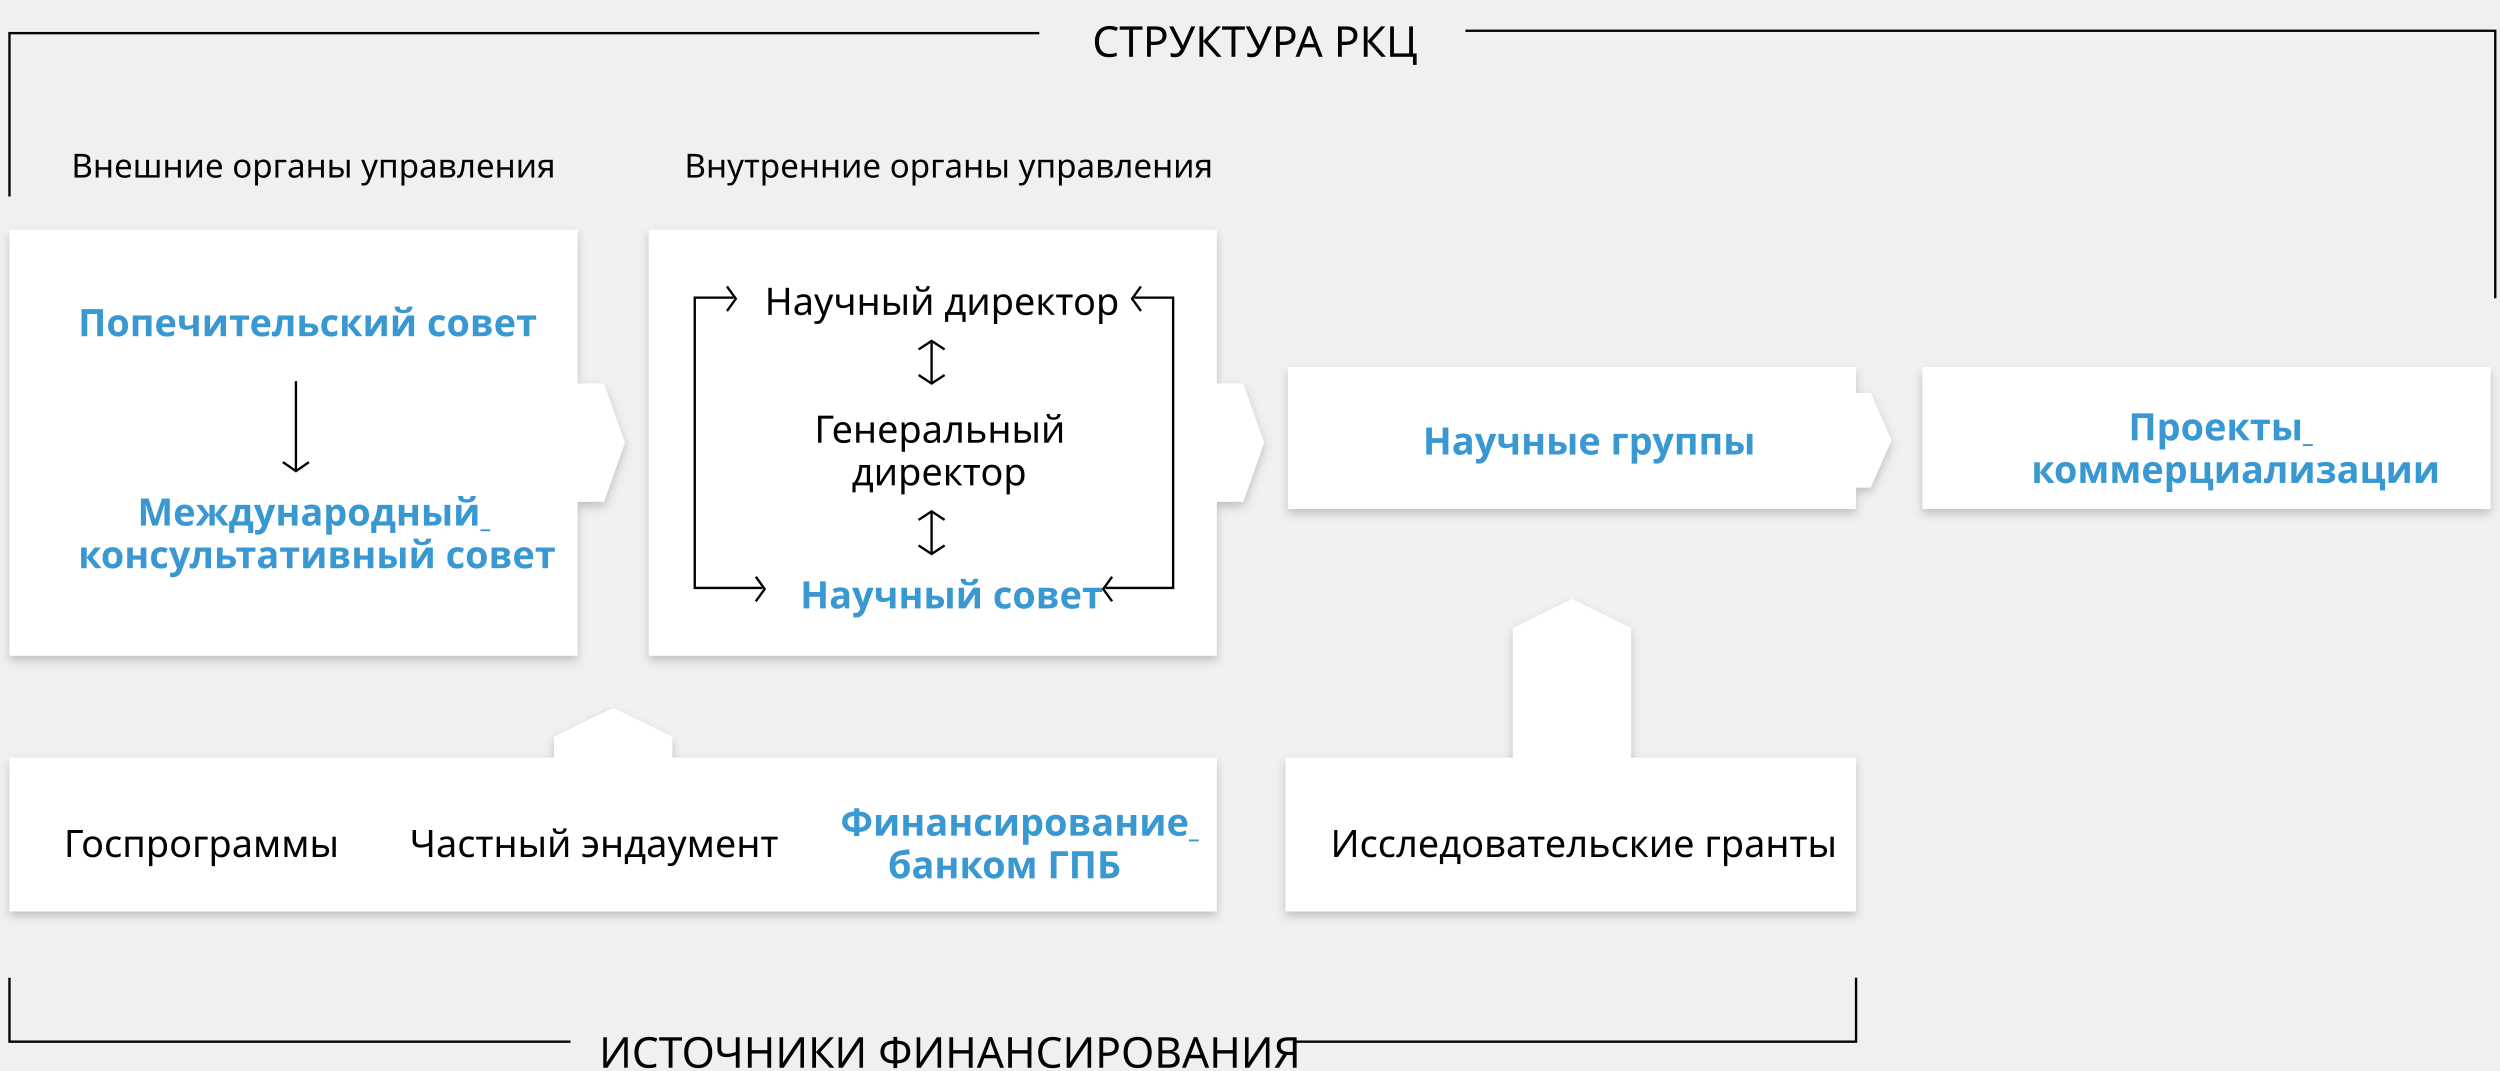
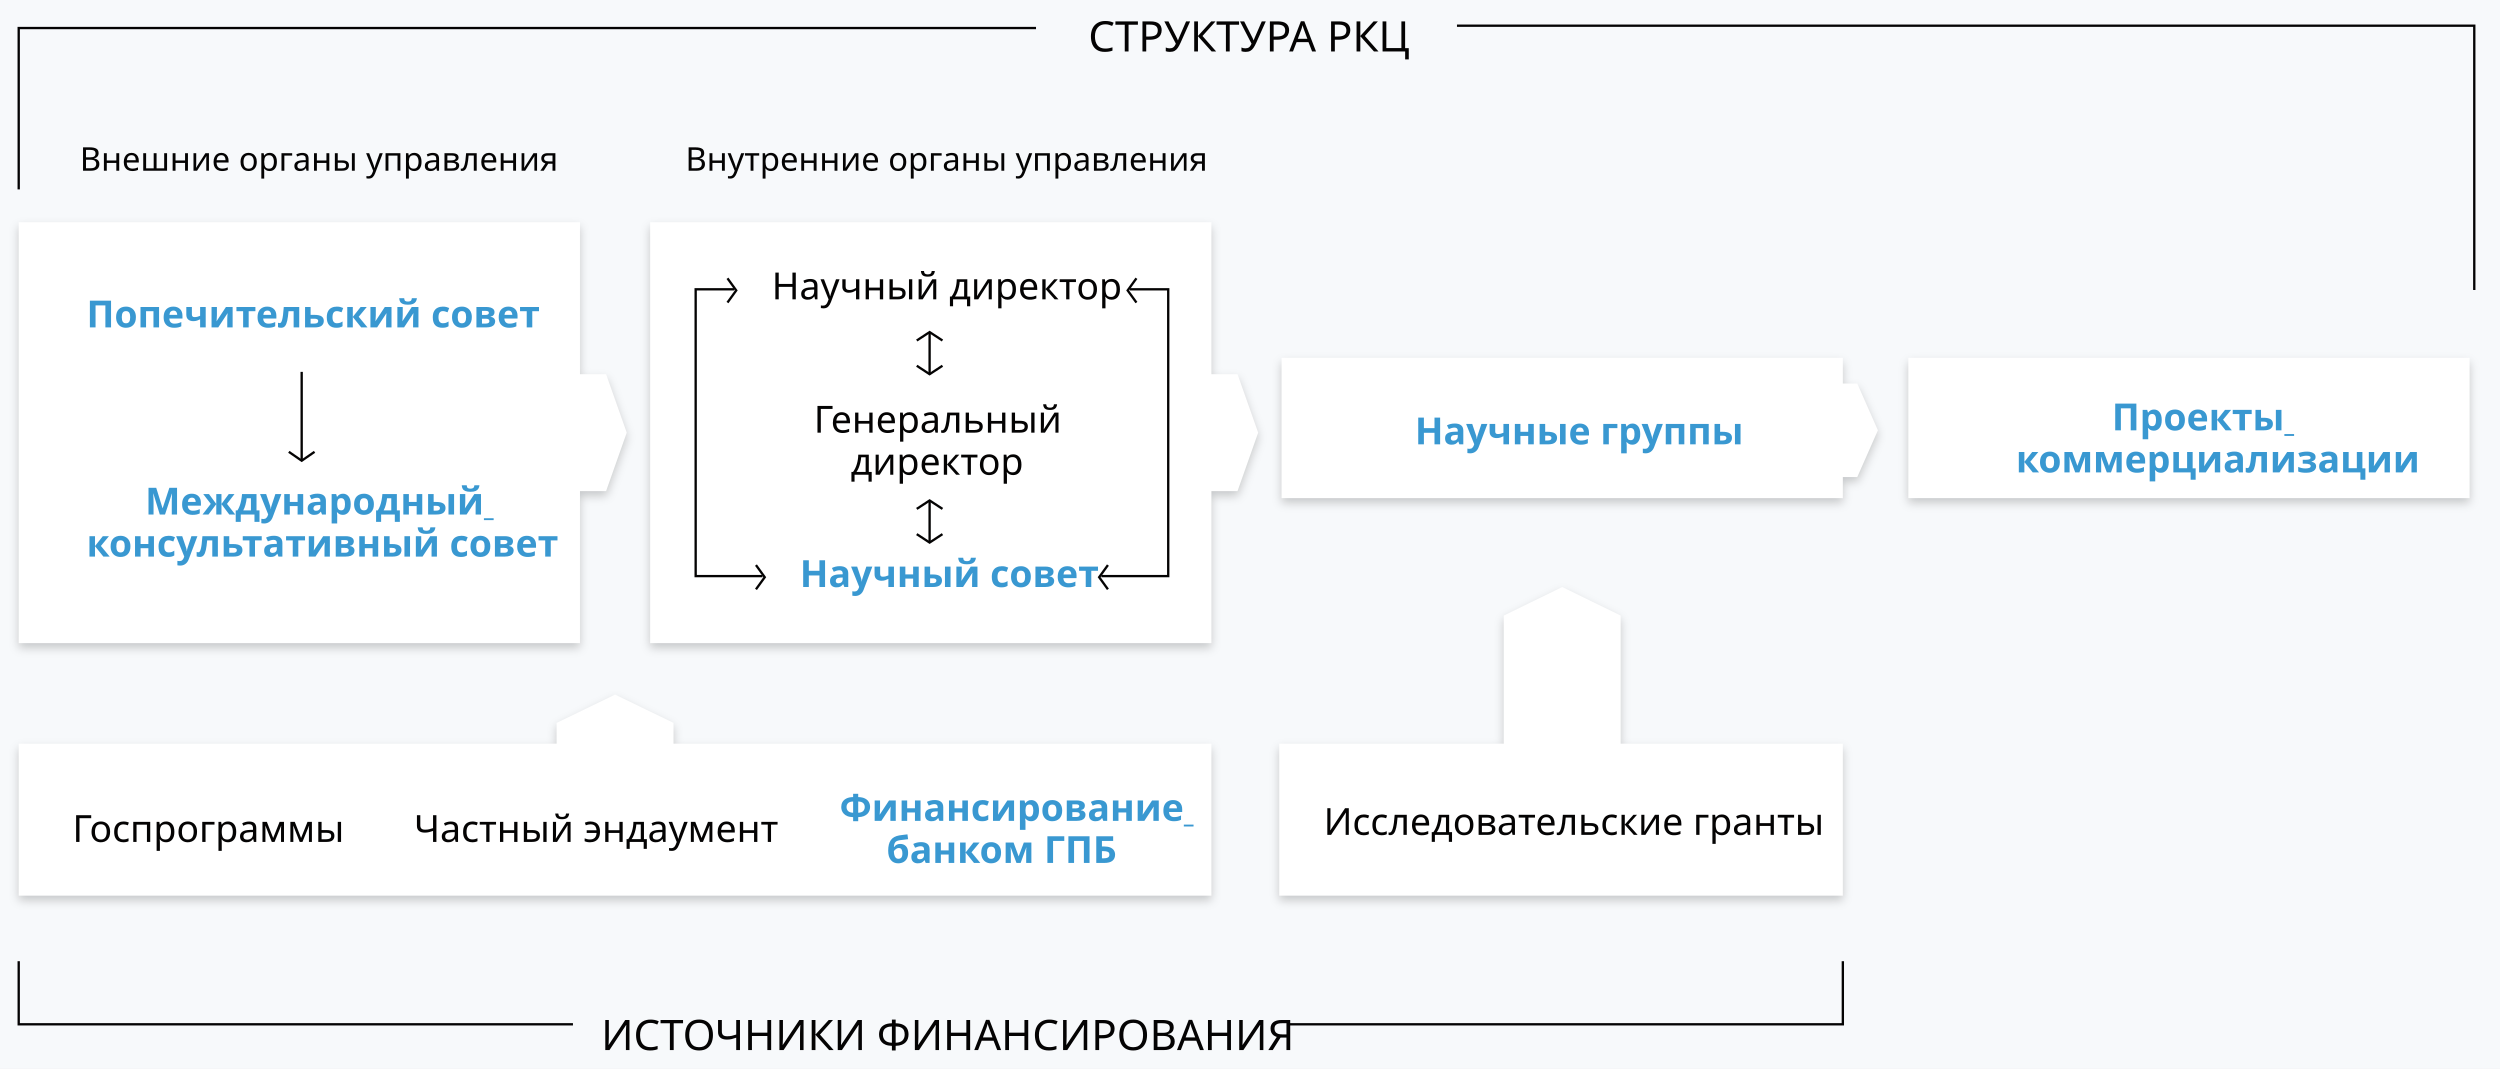
- <svg xmlns="http://www.w3.org/2000/svg" xmlns:xlink="http://www.w3.org/1999/xlink" width="1056px" height="452px" viewBox="0 0 1056 442" version="1.1">
+ <svg xmlns="http://www.w3.org/2000/svg" xmlns:xlink="http://www.w3.org/1999/xlink" width="1069px" height="457px" viewBox="0 0 1069 457" version="1.1">
  <defs>
    <polygon id="path-1" points="808 150 1048 150 1048 210 808 210" />
    <filter x="-2.9%" y="-8.3%" width="105.8%" height="123.3%" filterUnits="objectBoundingBox" id="filter-2">
      <feOffset dx="0" dy="2" in="SourceAlpha" result="shadowOffsetOuter1" />
      <feGaussianBlur stdDeviation="2" in="shadowOffsetOuter1" result="shadowBlurOuter1" />
      <feColorMatrix values="0 0 0 0 0   0 0 0 0 0   0 0 0 0 0  0 0 0 0.2 0" type="matrix" in="shadowBlurOuter1" />
    </filter>
    <path d="M510,207 L510,272 L270,272 L270,92 L510,92 L510,157 L521.17,157 L530,182 L521.17,207 L510,207 Z" id="path-3" />
    <filter x="-2.7%" y="-2.8%" width="105.4%" height="107.8%" filterUnits="objectBoundingBox" id="filter-4">
      <feOffset dx="0" dy="2" in="SourceAlpha" result="shadowOffsetOuter1" />
      <feGaussianBlur stdDeviation="2" in="shadowOffsetOuter1" result="shadowBlurOuter1" />
      <feColorMatrix values="0 0 0 0 0   0 0 0 0 0   0 0 0 0 0  0 0 0 0.2 0" type="matrix" in="shadowBlurOuter1" />
    </filter>
    <path d="M240,207 L240,272 L5.68434189e-14,272 L5.68434189e-14,92 L240,92 L240,157 L251.17,157 L260,182 L251.17,207 L240,207 Z" id="path-5" />
    <filter x="-2.7%" y="-2.8%" width="105.4%" height="107.8%" filterUnits="objectBoundingBox" id="filter-6">
      <feOffset dx="0" dy="2" in="SourceAlpha" result="shadowOffsetOuter1" />
      <feGaussianBlur stdDeviation="2" in="shadowOffsetOuter1" result="shadowBlurOuter1" />
      <feColorMatrix values="0 0 0 0 0   0 0 0 0 0   0 0 0 0 0  0 0 0 0.2 0" type="matrix" in="shadowBlurOuter1" />
    </filter>
    <path d="M780,201 L780,210 L540,210 L540,150 L780,150 L780,161 L786.17,161 L795,181 L786.17,201 L780,201 Z" id="path-7" />
    <filter x="-2.7%" y="-8.3%" width="105.5%" height="123.3%" filterUnits="objectBoundingBox" id="filter-8">
      <feOffset dx="0" dy="2" in="SourceAlpha" result="shadowOffsetOuter1" />
      <feGaussianBlur stdDeviation="2" in="shadowOffsetOuter1" result="shadowBlurOuter1" />
      <feColorMatrix values="0 0 0 0 0   0 0 0 0 0   0 0 0 0 0  0 0 0 0.2 0" type="matrix" in="shadowBlurOuter1" />
    </filter>
    <path d="M635,315 L635,260.215 L660,248 L685,260.215 L685,315 L780,315 L780,380 L539,380 L539,315 L635,315 Z" id="path-9" />
    <filter x="-2.9%" y="-3.8%" width="105.8%" height="110.6%" filterUnits="objectBoundingBox" id="filter-10">
      <feOffset dx="0" dy="2" in="SourceAlpha" result="shadowOffsetOuter1" />
      <feGaussianBlur stdDeviation="2" in="shadowOffsetOuter1" result="shadowBlurOuter1" />
      <feColorMatrix values="0 0 0 0 0   0 0 0 0 0   0 0 0 0 0  0 0 0 0.2 0" type="matrix" in="shadowBlurOuter1" />
    </filter>
    <path d="M280,315 L510,315 L510,380 L0,380 L0,315 L230,315 L230,306.106 L255,294 L280,306.106 L280,315 Z" id="path-11" />
    <filter x="-1.4%" y="-5.8%" width="102.7%" height="116.3%" filterUnits="objectBoundingBox" id="filter-12">
      <feOffset dx="0" dy="2" in="SourceAlpha" result="shadowOffsetOuter1" />
      <feGaussianBlur stdDeviation="2" in="shadowOffsetOuter1" result="shadowBlurOuter1" />
      <feColorMatrix values="0 0 0 0 0   0 0 0 0 0   0 0 0 0 0  0 0 0 0.2 0" type="matrix" in="shadowBlurOuter1" />
    </filter>
  </defs>
-   <g id="Page-1" stroke="none" stroke-width="1" fill="none" fill-rule="evenodd">
-     <g id="People_Desktops-Structure" transform="translate(-191, -185)">
-       <g id="Group" transform="translate(195, 185)">
-         <g id="Combined-Shape-Copy-8">
-           <use fill="black" fill-opacity="1" filter="url(#filter-2)" xlink:href="#path-1" />
-           <use fill="#FFFFFF" fill-rule="evenodd" xlink:href="#path-1" />
-         </g>
-         <g id="Combined-Shape-Copy-2">
-           <use fill="black" fill-opacity="1" filter="url(#filter-4)" xlink:href="#path-3" />
-           <use fill="#FFFFFF" fill-rule="evenodd" xlink:href="#path-3" />
-         </g>
-         <g id="Combined-Shape-Copy-3">
-           <use fill="black" fill-opacity="1" filter="url(#filter-6)" xlink:href="#path-5" />
-           <use fill="#FFFFFF" fill-rule="evenodd" xlink:href="#path-5" />
-         </g>
-         <g id="Combined-Shape-Copy-4">
-           <use fill="black" fill-opacity="1" filter="url(#filter-8)" xlink:href="#path-7" />
-           <use fill="#FFFFFF" fill-rule="evenodd" xlink:href="#path-7" />
-         </g>
-         <g id="Combined-Shape">
-           <use fill="black" fill-opacity="1" filter="url(#filter-10)" xlink:href="#path-9" />
-           <use fill="#FFFFFF" fill-rule="evenodd" xlink:href="#path-9" />
-         </g>
-         <g id="Combined-Shape">
-           <use fill="black" fill-opacity="1" filter="url(#filter-12)" xlink:href="#path-11" />
-           <use fill="#FFFFFF" fill-rule="evenodd" xlink:href="#path-11" />
-         </g>
-         <text id="Внешние-органы-управ" font-family="DINPro-Medium, DINPro" font-size="14" font-weight="400" line-spacing="25" fill="#040303">
-           <tspan x="26.143" y="70">Внешние органы управления</tspan>
-         </text>
-         <text id="Источники-финансиров" font-family="DINPro-Regular, DINPro" font-size="18" font-weight="normal" line-spacing="25" fill="#040303">
-           <tspan x="249.06" y="446">ИСТОЧНИКИ ФИНАНСИРОВАНИЯ</tspan>
-         </text>
-         <text id="Структура-ркц" font-family="DINPro-Regular, DINPro" font-size="18" font-weight="normal" line-spacing="25" fill="#040303">
-           <tspan x="457.383" y="19">СТРУКТУРА РКЦ</tspan>
-         </text>
-         <text id="Международный-консул-Copy" font-family="DINPro-Bold, DINPro" font-size="16" font-weight="bold" line-spacing="18" fill="#3998D1" text-decoration="underline">
-           <tspan x="54.064" y="217">Международный </tspan>
-           <tspan x="29" y="235">консультативный совет</tspan>
-         </text>
-         <text id="Попечительский-совет-Copy" font-family="DINPro-Bold, DINPro" font-size="16" font-weight="bold" line-spacing="18" fill="#3998D1" text-decoration="underline">
-           <tspan x="29" y="137">Попечительский совет</tspan>
-         </text>
-         <text id="Госпрограммы" font-family="DINPro-Medium, DINPro" font-size="16" font-weight="400" line-spacing="18" fill="#040303">
-           <tspan x="23" y="357">Госпрограммы</tspan>
-         </text>
-         <text id="Частный-эндаумент" font-family="DINPro-Medium, DINPro" font-size="16" font-weight="400" line-spacing="18" fill="#040303">
-           <tspan x="169" y="357">Частный эндаумент</tspan>
-         </text>
-         <text id="Финансирование-банко" font-family="DINPro-Bold, DINPro" font-size="16" font-weight="bold" line-spacing="18" fill="#3998D1" text-decoration="underline">
-           <tspan x="351" y="348">Финансирование </tspan>
-           <tspan x="371.072" y="366">банком ГПБ</tspan>
-         </text>
-         <text id="Исследовательские-гр" font-family="DINPro-Medium, DINPro" font-size="16" font-weight="400" line-spacing="18" fill="#040303">
-           <tspan x="558" y="357">Исследовательские гранты</tspan>
-         </text>
-         <g id="Group-11-Copy" transform="translate(115, 156)" stroke="#040303">
-           <polyline id="Path-3-Copy-7" transform="translate(6, 36.1) rotate(-270) translate(-6, -36.1) " points="4.1 30.6 7.9 36.1 4.1 41.6" />
-           <path d="M-13,19 L25,19" id="Path-2-Copy-2" transform="translate(6, 19) rotate(-270) translate(-6, -19) " />
-         </g>
-         <text id="Научные-группы" font-family="DINPro-Bold, DINPro" font-size="16" font-weight="bold" line-spacing="18" fill="#3998D1" text-decoration="underline">
-           <tspan x="597" y="187">Научные группы</tspan>
-         </text>
-         <text id="Проекты-коммерциализ" font-family="DINPro-Bold, DINPro" font-size="16" font-weight="bold" line-spacing="18" fill="#3998D1" text-decoration="underline">
-           <tspan x="895.032" y="181">Проекты </tspan>
-           <tspan x="854" y="199">коммерциализации</tspan>
-         </text>
-         <text id="Внутренние-органы-уп" font-family="DINPro-Medium, DINPro" font-size="14" font-weight="400" line-spacing="25" fill="#040303">
-           <tspan x="285.103" y="70">Внутренние органы управления</tspan>
-         </text>
-         <text id="Научный-совет-Copy" font-family="DINPro-Bold, DINPro" font-size="16" font-weight="bold" line-spacing="18" fill="#3998D1" text-decoration="underline">
-           <tspan x="334" y="252">Научный совет</tspan>
-         </text>
-         <text id="Научный-директор-Copy" font-family="DINPro-Medium, DINPro" font-size="16" font-weight="400" line-spacing="18" fill="#040303">
-           <tspan x="319" y="128">Научный директор</tspan>
-         </text>
-         <g id="Group-14-Copy-5" transform="translate(476.5, 182.5) scale(-1, 1) translate(-476.5, -182.5) translate(461, 116)" stroke="#040303">
-           <polyline id="Path-3-Copy-3" transform="translate(28.125, 127.8121) rotate(-360) translate(-28.125, -127.8121) " points="26.25 122.624 30 127.812 26.25 133" />
-           <polyline id="Path-3-Copy-4" transform="translate(15.9375, 5.187943) rotate(-360) translate(-15.9375, -5.187943) " points="14.062 0 17.812 5.188 14.062 10.376" />
-           <polyline id="Path-2" transform="translate(14.76562, 66.02837) rotate(-90) translate(-14.76562, -66.02837) " points="-46.546 80.325 -46.546 51.731 76.078 51.731 76.078 68.138" />
-         </g>
-         <g id="Group-14-Copy-6" transform="translate(289, 116)" stroke="#040303">
-           <polyline id="Path-3-Copy-3" transform="translate(28.125, 127.8121) rotate(-360) translate(-28.125, -127.8121) " points="26.25 122.624 30 127.812 26.25 133" />
-           <polyline id="Path-3-Copy-4" transform="translate(15.9375, 5.187943) rotate(-360) translate(-15.9375, -5.187943) " points="14.062 0 17.812 5.188 14.062 10.376" />
-           <polyline id="Path-2" transform="translate(14.76562, 66.02837) rotate(-90) translate(-14.76562, -66.02837) " points="-46.546 80.325 -46.546 51.731 76.078 51.731 76.078 68.138" />
-         </g>
-         <polyline id="Path-2" stroke="#040303" transform="translate(118.5, 421.5) rotate(-90) translate(-118.5, -421.5) " points="105 540 105 303 132 303" />
-         <polyline id="Path-2-Copy" stroke="#040303" transform="translate(661.5, 421.5) scale(-1, 1) rotate(-90) translate(-661.5, -421.5) " points="648 540 648 303 675 303" />
-         <polyline id="Path-2-Copy-4" stroke="#040303" transform="translate(217.5, 43.5) scale(1, -1) rotate(-90) translate(-217.5, -43.5) " points="183 261 183 -174 252 -174" />
-         <polyline id="Path-2-Copy-5" stroke="#040303" transform="translate(832.5, 64.5) scale(-1, -1) rotate(-90) translate(-832.5, -64.5) " points="776 282 776 -153 889 -153" />
-         <text id="Генеральный-директор" font-family="DINPro-Medium, DINPro" font-size="16" font-weight="400" line-spacing="18" fill="#040303">
-           <tspan x="340" y="182">Генеральный </tspan>
-           <tspan x="355.768" y="200">директор</tspan>
-         </text>
-         <g id="Group-10-Copy-2" transform="translate(384, 211)" stroke="#040303">
-           <polyline id="Path-3" transform="translate(5.5, 16.2) rotate(-270) translate(-5.5, -16.2) " points="3.7 10.7 7.3 16.2 3.7 21.7" />
-           <polyline id="Path-3-Copy-2" transform="translate(5.5, 1.8) rotate(-90) translate(-5.5, -1.8) " points="3.7 -3.7 7.3 1.8 3.7 7.3" />
-           <path d="M-3.5,9 L14.5,9" id="Path-2" transform="translate(5.5, 9) rotate(-270) translate(-5.5, -9) " />
-         </g>
-         <g id="Group-10-Copy-3" transform="translate(384, 139)" stroke="#040303">
-           <polyline id="Path-3" transform="translate(5.5, 16.2) rotate(-270) translate(-5.5, -16.2) " points="3.7 10.7 7.3 16.2 3.7 21.7" />
-           <polyline id="Path-3-Copy-2" transform="translate(5.5, 1.8) rotate(-90) translate(-5.5, -1.8) " points="3.7 -3.7 7.3 1.8 3.7 7.3" />
-           <path d="M-3.5,9 L14.5,9" id="Path-2" transform="translate(5.5, 9) rotate(-270) translate(-5.5, -9) " />
-         </g>
+   <g id="People_Desktops-Structure" stroke="none" stroke-width="1" fill="none" fill-rule="evenodd">
+     <rect fill="#F7F9FB" x="0" y="0" width="1069" height="457" />
+     <g id="Group" transform="translate(8, 3)">
+       <g id="Combined-Shape-Copy-8">
+         <use fill="black" fill-opacity="1" filter="url(#filter-2)" xlink:href="#path-1" />
+         <use fill="#FFFFFF" fill-rule="evenodd" xlink:href="#path-1" />
+       </g>
+       <g id="Combined-Shape-Copy-2">
+         <use fill="black" fill-opacity="1" filter="url(#filter-4)" xlink:href="#path-3" />
+         <use fill="#FFFFFF" fill-rule="evenodd" xlink:href="#path-3" />
+       </g>
+       <g id="Combined-Shape-Copy-3">
+         <use fill="black" fill-opacity="1" filter="url(#filter-6)" xlink:href="#path-5" />
+         <use fill="#FFFFFF" fill-rule="evenodd" xlink:href="#path-5" />
+       </g>
+       <g id="Combined-Shape-Copy-4">
+         <use fill="black" fill-opacity="1" filter="url(#filter-8)" xlink:href="#path-7" />
+         <use fill="#FFFFFF" fill-rule="evenodd" xlink:href="#path-7" />
+       </g>
+       <g id="Combined-Shape">
+         <use fill="black" fill-opacity="1" filter="url(#filter-10)" xlink:href="#path-9" />
+         <use fill="#FFFFFF" fill-rule="evenodd" xlink:href="#path-9" />
+       </g>
+       <g id="Combined-Shape">
+         <use fill="black" fill-opacity="1" filter="url(#filter-12)" xlink:href="#path-11" />
+         <use fill="#FFFFFF" fill-rule="evenodd" xlink:href="#path-11" />
+       </g>
+       <text id="Внешние-органы-управ" font-family="DINPro-Medium, DINPro" font-size="14" font-weight="400" line-spacing="25" fill="#040303">
+         <tspan x="26.143" y="70">Внешние органы управления</tspan>
+       </text>
+       <text id="Источники-финансиров" font-family="DINPro-Regular, DINPro" font-size="18" font-weight="normal" line-spacing="25" fill="#040303">
+         <tspan x="249.06" y="446">ИСТОЧНИКИ ФИНАНСИРОВАНИЯ</tspan>
+       </text>
+       <text id="Структура-ркц" font-family="DINPro-Regular, DINPro" font-size="18" font-weight="normal" line-spacing="25" fill="#040303">
+         <tspan x="457.383" y="19">СТРУКТУРА РКЦ</tspan>
+       </text>
+       <text id="Международный-консул-Copy" font-family="DINPro-Bold, DINPro" font-size="16" font-weight="bold" line-spacing="18" fill="#3998D1" text-decoration="underline">
+         <tspan x="54.064" y="217">Международный </tspan>
+         <tspan x="29" y="235">консультативный совет</tspan>
+       </text>
+       <text id="Попечительский-совет-Copy" font-family="DINPro-Bold, DINPro" font-size="16" font-weight="bold" line-spacing="18" fill="#3998D1" text-decoration="underline">
+         <tspan x="29" y="137">Попечительский совет</tspan>
+       </text>
+       <text id="Госпрограммы" font-family="DINPro-Medium, DINPro" font-size="16" font-weight="400" line-spacing="18" fill="#040303">
+         <tspan x="23" y="357">Госпрограммы</tspan>
+       </text>
+       <text id="Частный-эндаумент" font-family="DINPro-Medium, DINPro" font-size="16" font-weight="400" line-spacing="18" fill="#040303">
+         <tspan x="169" y="357">Частный эндаумент</tspan>
+       </text>
+       <text id="Финансирование-банко" font-family="DINPro-Bold, DINPro" font-size="16" font-weight="bold" line-spacing="18" fill="#3998D1" text-decoration="underline">
+         <tspan x="351" y="348">Финансирование </tspan>
+         <tspan x="371.072" y="366">банком ГПБ</tspan>
+       </text>
+       <text id="Исследовательские-гр" font-family="DINPro-Medium, DINPro" font-size="16" font-weight="400" line-spacing="18" fill="#040303">
+         <tspan x="558" y="354">Исследовательские гранты</tspan>
+       </text>
+       <g id="Group-11-Copy" transform="translate(115, 156)" stroke="#040303">
+         <polyline id="Path-3-Copy-7" transform="translate(6, 36.1) rotate(-270) translate(-6, -36.1) " points="4.1 30.6 7.9 36.1 4.1 41.6" />
+         <path d="M-13,19 L25,19" id="Path-2-Copy-2" transform="translate(6, 19) rotate(-270) translate(-6, -19) " />
+       </g>
+       <text id="Научные-группы" font-family="DINPro-Bold, DINPro" font-size="16" font-weight="bold" line-spacing="18" fill="#3998D1" text-decoration="underline">
+         <tspan x="597" y="187">Научные группы</tspan>
+       </text>
+       <text id="Проекты-коммерциализ" font-family="DINPro-Bold, DINPro" font-size="16" font-weight="bold" line-spacing="18" fill="#3998D1" text-decoration="underline">
+         <tspan x="895.032" y="181">Проекты </tspan>
+         <tspan x="854" y="199">коммерциализации</tspan>
+       </text>
+       <text id="Внутренние-органы-уп" font-family="DINPro-Medium, DINPro" font-size="14" font-weight="400" line-spacing="25" fill="#040303">
+         <tspan x="285.103" y="70">Внутренние органы управления</tspan>
+       </text>
+       <text id="Научный-совет-Copy" font-family="DINPro-Bold, DINPro" font-size="16" font-weight="bold" line-spacing="18" fill="#3998D1" text-decoration="underline">
+         <tspan x="334" y="248">Научный совет</tspan>
+       </text>
+       <text id="Научный-директор-Copy" font-family="DINPro-Medium, DINPro" font-size="16" font-weight="400" line-spacing="18" fill="#040303">
+         <tspan x="322" y="125">Научный директор</tspan>
+       </text>
+       <g id="Group-14-Copy-5" transform="translate(476.5, 182.5) scale(-1, 1) translate(-476.5, -182.5) translate(461, 116)" stroke="#040303">
+         <polyline id="Path-3-Copy-3" transform="translate(28.125, 127.8121) rotate(-360) translate(-28.125, -127.8121) " points="26.25 122.624 30 127.812 26.25 133" />
+         <polyline id="Path-3-Copy-4" transform="translate(15.9375, 5.187943) rotate(-360) translate(-15.9375, -5.187943) " points="14.062 0 17.812 5.188 14.062 10.376" />
+         <polyline id="Path-2" transform="translate(14.76562, 66.02837) rotate(-90) translate(-14.76562, -66.02837) " points="-46.546 80.325 -46.546 51.731 76.078 51.731 76.078 68.138" />
+       </g>
+       <g id="Group-14-Copy-6" transform="translate(289, 116)" stroke="#040303">
+         <polyline id="Path-3-Copy-3" transform="translate(28.125, 127.8121) rotate(-360) translate(-28.125, -127.8121) " points="26.25 122.624 30 127.812 26.25 133" />
+         <polyline id="Path-3-Copy-4" transform="translate(15.9375, 5.187943) rotate(-360) translate(-15.9375, -5.187943) " points="14.062 0 17.812 5.188 14.062 10.376" />
+         <polyline id="Path-2" transform="translate(14.76562, 66.02837) rotate(-90) translate(-14.76562, -66.02837) " points="-46.546 80.325 -46.546 51.731 76.078 51.731 76.078 68.138" />
+       </g>
+       <polyline id="Path-2" stroke="#040303" transform="translate(118.5, 421.5) rotate(-90) translate(-118.5, -421.5) " points="105 540 105 303 132 303" />
+       <polyline id="Path-2-Copy" stroke="#040303" transform="translate(661.5, 421.5) scale(-1, 1) rotate(-90) translate(-661.5, -421.5) " points="648 540 648 303 675 303" />
+       <polyline id="Path-2-Copy-4" stroke="#040303" transform="translate(217.5, 43.5) scale(1, -1) rotate(-90) translate(-217.5, -43.5) " points="183 261 183 -174 252 -174" />
+       <polyline id="Path-2-Copy-5" stroke="#040303" transform="translate(832.5, 64.5) scale(-1, -1) rotate(-90) translate(-832.5, -64.5) " points="776 282 776 -153 889 -153" />
+       <text id="Генеральный-директор" font-family="DINPro-Medium, DINPro" font-size="16" font-weight="400" line-spacing="18" fill="#040303">
+         <tspan x="340" y="182">Генеральный </tspan>
+         <tspan x="355.768" y="200">директор</tspan>
+       </text>
+       <g id="Group-10-Copy-2" transform="translate(384, 211)" stroke="#040303">
+         <polyline id="Path-3" transform="translate(5.5, 16.2) rotate(-270) translate(-5.5, -16.2) " points="3.7 10.7 7.3 16.2 3.7 21.7" />
+         <polyline id="Path-3-Copy-2" transform="translate(5.5, 1.8) rotate(-90) translate(-5.5, -1.8) " points="3.7 -3.7 7.3 1.8 3.7 7.3" />
+         <path d="M-3.5,9 L14.5,9" id="Path-2" transform="translate(5.5, 9) rotate(-270) translate(-5.5, -9) " />
+       </g>
+       <g id="Group-10-Copy-3" transform="translate(384, 139)" stroke="#040303">
+         <polyline id="Path-3" transform="translate(5.5, 16.2) rotate(-270) translate(-5.5, -16.2) " points="3.7 10.7 7.3 16.2 3.7 21.7" />
+         <polyline id="Path-3-Copy-2" transform="translate(5.5, 1.8) rotate(-90) translate(-5.5, -1.8) " points="3.7 -3.7 7.3 1.8 3.7 7.3" />
+         <path d="M-3.5,9 L14.5,9" id="Path-2" transform="translate(5.5, 9) rotate(-270) translate(-5.5, -9) " />
      </g>
    </g>
  </g>
</svg>
